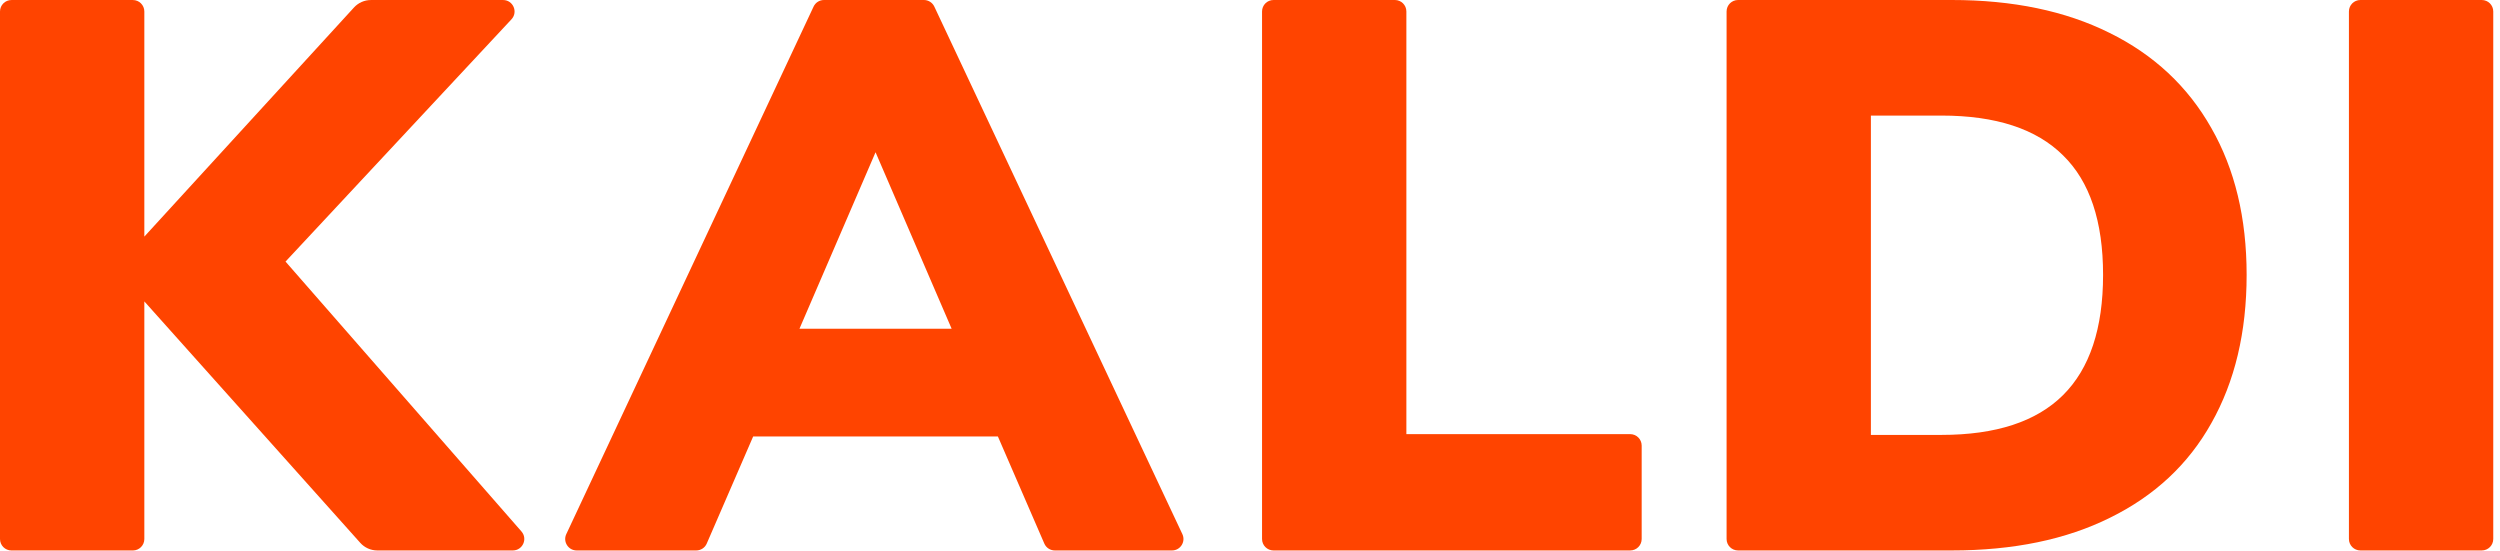
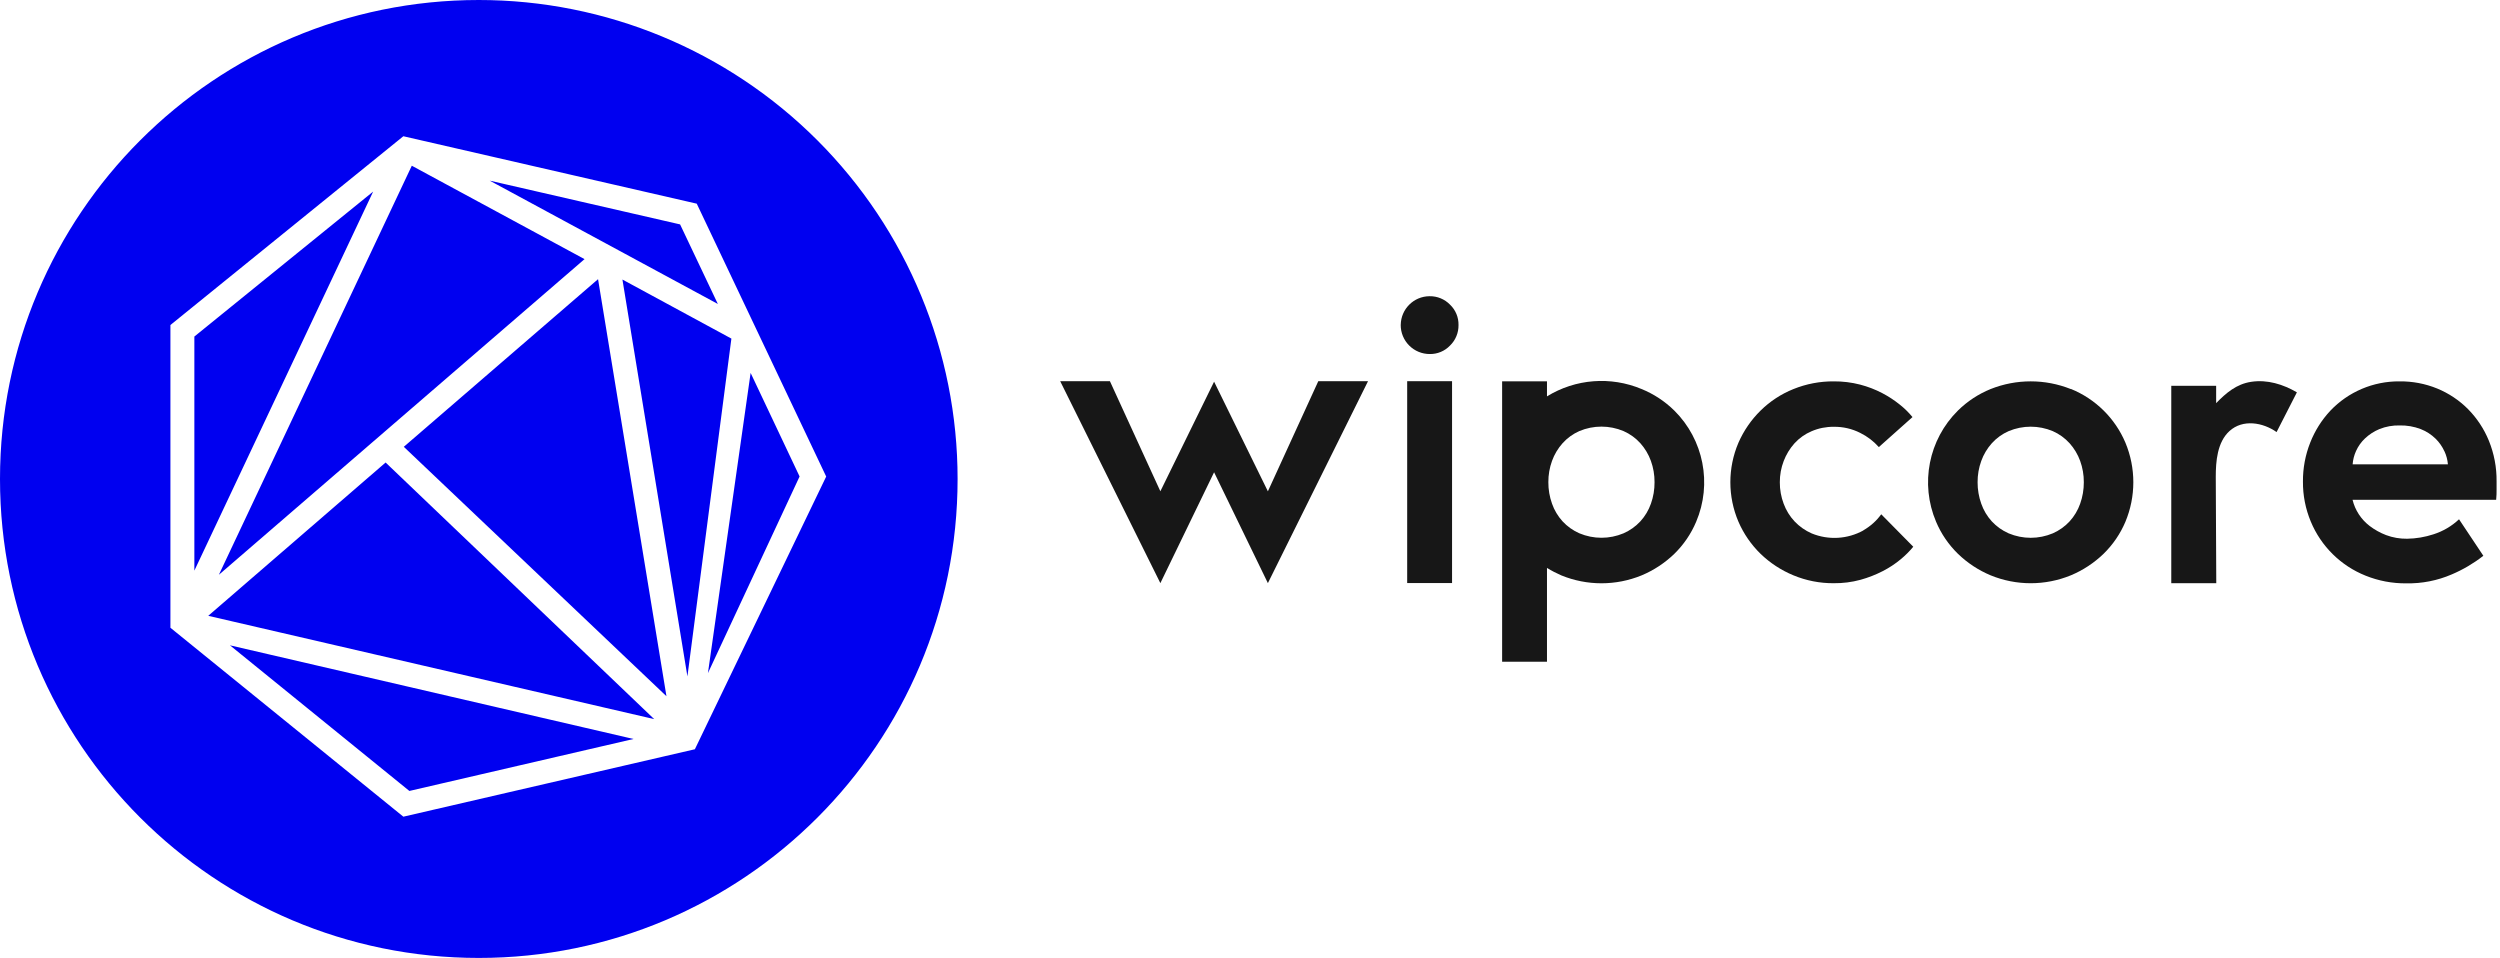
- <svg xmlns="http://www.w3.org/2000/svg" xmlns:xlink="http://www.w3.org/1999/xlink" viewBox="0 0 109 24">
-   <g transform="translate(-1470)">
-     <g style="mix-blend-mode:normal" transform="translate(1470)" fill="#f40">
-       <use xlink:href="#b" style="mix-blend-mode:normal" />
-       <use xlink:href="#c" style="mix-blend-mode:normal" />
-       <use xlink:href="#d" style="mix-blend-mode:normal" />
-       <use xlink:href="#e" style="mix-blend-mode:normal" />
-       <use xlink:href="#f" style="mix-blend-mode:normal" />
+ <svg xmlns="http://www.w3.org/2000/svg" width="214px" height="82px" viewBox="0 0 214 82" version="1.1">
+   <defs />
+   <g id="Symbols" stroke="none" stroke-width="1" fill="none" fill-rule="evenodd">
+     <g id="wipcore-logo-blue">
+       <g id="wipcore-logo">
+         <path d="M185.861,33.026 L189.702,33.026 L189.702,34.51 C190.557,33.632 191.444,32.873 192.705,32.683 C194.084,32.475 195.437,32.897 196.614,33.585 L194.875,36.985 C193.704,36.159 191.985,35.857 190.841,36.9 C189.793,37.855 189.67,39.504 189.67,40.813 L189.713,49.92 L185.861,49.92 L185.861,33.026 Z" id="Shape" fill="#171717" />
+         <polygon id="Shape" fill="#171717" points="112.846 32.63 108.531 42.057 103.926 32.671 99.327 42.054 95.009 32.63 90.752 32.63 99.327 49.917 103.926 40.426 108.531 49.915 117.103 32.63" />
+         <path d="M159.505,45.393 C160.106,45.051 160.627,44.583 161.033,44.022 L163.776,46.801 C163.452,47.193 163.091,47.553 162.699,47.876 C162.228,48.267 161.715,48.605 161.17,48.884 C160.561,49.197 159.922,49.447 159.262,49.63 C158.515,49.833 157.743,49.932 156.969,49.923 C155.784,49.932 154.61,49.702 153.515,49.247 C152.471,48.816 151.517,48.192 150.705,47.408 C149.901,46.625 149.259,45.693 148.813,44.664 C147.887,42.502 147.887,40.055 148.813,37.893 C149.264,36.864 149.907,35.93 150.708,35.143 C151.514,34.35 152.469,33.725 153.518,33.304 C154.615,32.86 155.789,32.636 156.972,32.645 C157.734,32.639 158.492,32.732 159.229,32.923 C159.885,33.094 160.52,33.338 161.121,33.652 C161.656,33.932 162.162,34.263 162.631,34.642 C163.027,34.956 163.388,35.312 163.709,35.702 L160.828,38.271 C160.38,37.766 159.838,37.353 159.232,37.055 C158.533,36.701 157.759,36.522 156.975,36.534 C156.319,36.526 155.669,36.655 155.067,36.915 C154.509,37.151 154.01,37.506 153.603,37.954 C153.207,38.398 152.896,38.91 152.684,39.465 C152.461,40.047 152.349,40.664 152.353,41.287 C152.35,41.915 152.462,42.539 152.684,43.126 C152.892,43.687 153.21,44.201 153.62,44.637 C154.035,45.073 154.533,45.421 155.084,45.662 C156.523,46.252 158.151,46.156 159.511,45.402 L159.505,45.393 Z" id="Shape" fill="#171717" />
+         <path d="M177.266,33.292 C179.37,34.147 181.049,35.801 181.935,37.893 C182.839,40.059 182.839,42.497 181.935,44.664 C181.5,45.694 180.863,46.627 180.062,47.408 C179.252,48.189 178.304,48.813 177.266,49.247 C175.064,50.15 172.596,50.15 170.395,49.247 C169.358,48.813 168.41,48.189 167.602,47.408 C166.801,46.627 166.163,45.694 165.729,44.664 C164.345,41.406 165.086,37.634 167.599,35.143 C168.401,34.353 169.35,33.729 170.392,33.304 C172.598,32.424 175.057,32.424 177.263,33.304 L177.266,33.292 Z M175.72,45.654 C176.265,45.414 176.756,45.065 177.16,44.629 C177.56,44.191 177.866,43.677 178.062,43.117 C178.272,42.527 178.378,41.905 178.375,41.278 C178.379,40.657 178.273,40.041 178.062,39.457 C177.86,38.9 177.554,38.387 177.16,37.946 C176.759,37.501 176.268,37.147 175.72,36.906 C174.511,36.397 173.147,36.397 171.938,36.906 C171.389,37.146 170.898,37.501 170.497,37.946 C170.103,38.387 169.797,38.9 169.596,39.457 C169.384,40.04 169.278,40.657 169.282,41.278 C169.279,41.905 169.385,42.527 169.596,43.117 C169.791,43.677 170.098,44.191 170.497,44.629 C170.902,45.066 171.392,45.414 171.938,45.654 C173.147,46.163 174.511,46.163 175.72,45.654 L175.72,45.654 Z" id="Shape" fill="#171717" />
+         <path d="M128.582,56.644 L132.422,56.644 L132.422,48.614 C132.815,48.857 133.225,49.07 133.649,49.253 C135.85,50.155 138.318,50.155 140.52,49.253 C141.558,48.819 142.506,48.195 143.316,47.414 C144.117,46.633 144.754,45.7 145.189,44.669 C146.576,41.409 145.833,37.632 143.316,35.14 C142.512,34.35 141.563,33.726 140.52,33.301 C137.877,32.193 134.862,32.427 132.422,33.93 L132.422,32.642 L128.582,32.642 L128.582,56.644 Z M141.319,43.114 C141.123,43.674 140.817,44.188 140.417,44.626 C140.013,45.062 139.522,45.411 138.977,45.651 C137.768,46.16 136.404,46.16 135.195,45.651 C134.649,45.412 134.159,45.063 133.754,44.626 C133.355,44.188 133.048,43.674 132.853,43.114 C132.642,42.524 132.536,41.902 132.539,41.275 C132.535,40.654 132.641,40.037 132.853,39.454 C133.054,38.897 133.36,38.384 133.754,37.943 C134.154,37.497 134.644,37.142 135.192,36.9 C136.401,36.391 137.765,36.391 138.974,36.9 C139.522,37.141 140.013,37.495 140.414,37.94 C140.808,38.381 141.115,38.894 141.316,39.451 C141.527,40.035 141.633,40.651 141.629,41.272 C141.634,41.901 141.529,42.525 141.319,43.117 L141.319,43.114 Z" id="Shape" fill="#171717" />
+         <path d="M208.622,33.257 C209.608,33.662 210.504,34.259 211.257,35.014 C212.025,35.791 212.633,36.711 213.046,37.723 C213.496,38.829 213.721,40.014 213.707,41.208 L213.707,41.879 C213.707,42.157 213.707,42.464 213.672,42.781 L201.377,42.781 C201.594,43.673 202.111,44.463 202.84,45.021 C203.269,45.347 203.743,45.61 204.246,45.803 C204.822,46.019 205.434,46.125 206.049,46.116 C206.816,46.105 207.577,45.976 208.306,45.736 C209.122,45.477 209.87,45.038 210.493,44.45 L212.574,47.575 C211.746,48.224 210.835,48.76 209.866,49.171 C208.639,49.699 207.314,49.96 205.979,49.935 C204.785,49.946 203.6,49.722 202.492,49.276 C200.374,48.429 198.686,46.764 197.808,44.658 C197.352,43.569 197.122,42.4 197.132,41.22 C197.124,40.079 197.335,38.947 197.755,37.887 C198.151,36.878 198.734,35.953 199.474,35.16 C201.013,33.538 203.155,32.628 205.39,32.645 C206.498,32.631 207.596,32.839 208.622,33.257 L208.622,33.257 Z M209.246,38.64 C209.061,38.231 208.802,37.861 208.482,37.547 C208.118,37.193 207.687,36.915 207.214,36.73 C206.639,36.51 206.026,36.403 205.411,36.417 C204.817,36.403 204.226,36.509 203.675,36.73 C203.219,36.92 202.801,37.191 202.442,37.53 C202.12,37.834 201.86,38.2 201.678,38.604 C201.513,38.966 201.414,39.353 201.385,39.749 L209.541,39.749 C209.509,39.364 209.41,38.988 209.249,38.637 L209.246,38.64 Z" id="Shape" fill="#171717" />
+         <polygon id="Shape" fill="#171717" points="124.296 32.63 124.296 49.909 120.455 49.909 120.455 32.63" />
+         <path d="M119.904,27.804 C119.922,26.452 121.018,25.363 122.369,25.356 C123.03,25.345 123.666,25.607 124.126,26.082 C124.6,26.535 124.862,27.166 124.849,27.821 C124.86,28.482 124.597,29.118 124.123,29.579 C123.671,30.054 123.04,30.317 122.384,30.305 C121.723,30.306 121.089,30.042 120.623,29.573 C120.156,29.104 119.897,28.468 119.901,27.807 L119.904,27.804 Z" id="Shape" fill="#171717" />
+         <path d="M33.008,39.591 L56,61.556 L17.826,52.714 L33.008,39.591 Z M35.042,67.706 L54.229,63.257 L19.684,55.239 L35.042,67.706 Z M58.216,19.209 L41.919,15.463 L61.448,26.02 L58.216,19.209 Z M50.037,22.181 L35.25,14.186 L18.736,49.2 L50.037,22.181 Z M16.637,28.808 L16.637,48.846 L31.942,16.4 L16.637,28.808 Z M34.565,38.247 L57.048,59.596 L51.193,23.897 L34.565,38.247 Z M81.97,41 C81.97,63.644 63.62,82 40.985,82 C18.35,82 2.77203261e-15,63.644 0,41 C-2.77203261e-15,18.356 18.35,4.15957557e-15 40.985,0 C51.855,-1.74865264e-15 62.28,4.32 69.966,12.009 C77.652,19.698 81.97,30.126 81.97,41 L81.97,41 Z M70.722,40.792 L59.642,17.434 L34.527,11.662 L14.588,27.821 L14.588,53.736 L34.527,69.908 L59.481,64.136 L70.722,40.792 Z M64.253,31.921 L60.599,57.62 L68.445,40.786 L64.253,31.921 Z M53.28,23.929 L58.843,57.901 L62.607,28.984 L53.28,23.929 Z" id="Shape" fill="#0000F0" />
+       </g>
    </g>
  </g>
-   <defs>
-     <path id="b" d="M22.735 23.171c.283.323.053.829-.376.829h-5.907c-.285 0-.556-.121-.745-.333l-9.414-10.526v10.36c0 .276-.224.5-.5.5h-5.293c-.276 0-.5-.224-.5-.5v-23c0-.276.224-.5.5-.5h5.293c.276 0 .5.224.5.5v9.815l9.141-9.99c.19-.207.457-.325.738-.325h5.762c.437 0 .664.521.366.841l-9.851 10.563 10.287 11.767z" />
-     <path id="c" d="M45.991 24c-.199 0-.38-.118-.459-.301l-2.024-4.669h-10.67l-2.024 4.669c-.079.183-.259.301-.459.301h-5.212c-.366 0-.608-.381-.453-.712l10.782-23c.082-.176.259-.288.453-.288h4.358c.194 0 .37.112.453.287l10.815 23c.156.332-.086.713-.452.713h-5.108zm-11.135-9.668h6.635l-3.317-7.694-3.317 7.694z" />
-     <path id="d" d="M55.525 24c-.276 0-.5-.224-.5-.5v-23c0-.276.224-.5.5-.5h5.293c.276 0 .5.224.5.5v18.428h9.759c.276 0 .5.224.5.5v4.072c0 .276-.224.5-.5.5h-15.552z" />
-     <path id="e" d="M75.279.5c0-.276.224-.5.5-.5h9.315c2.667 0 4.959.477 6.874 1.43 1.938.953 3.42 2.338 4.446 4.153 1.026 1.793 1.539 3.926 1.539 6.4 0 2.496-.513 4.652-1.539 6.468-1.003 1.793-2.474 3.166-4.412 4.119-1.915.953-4.218 1.43-6.908 1.43h-9.315c-.276 0-.5-.224-.5-.5v-23zm9.37 18.462c2.371 0 4.138-.579 5.301-1.736 1.163-1.157 1.744-2.905 1.744-5.242 0-2.338-.581-4.074-1.744-5.209-1.163-1.157-2.93-1.736-5.301-1.736h-3.078v13.923h3.078z" />
-     <path id="f" d="M102.913 24c-.276 0-.5-.224-.5-.5v-23c0-.276.224-.5.5-.5h5.293c.276 0 .5.224.5.5v23c0 .276-.224.5-.5.5h-5.293z" />
-   </defs>
</svg>
